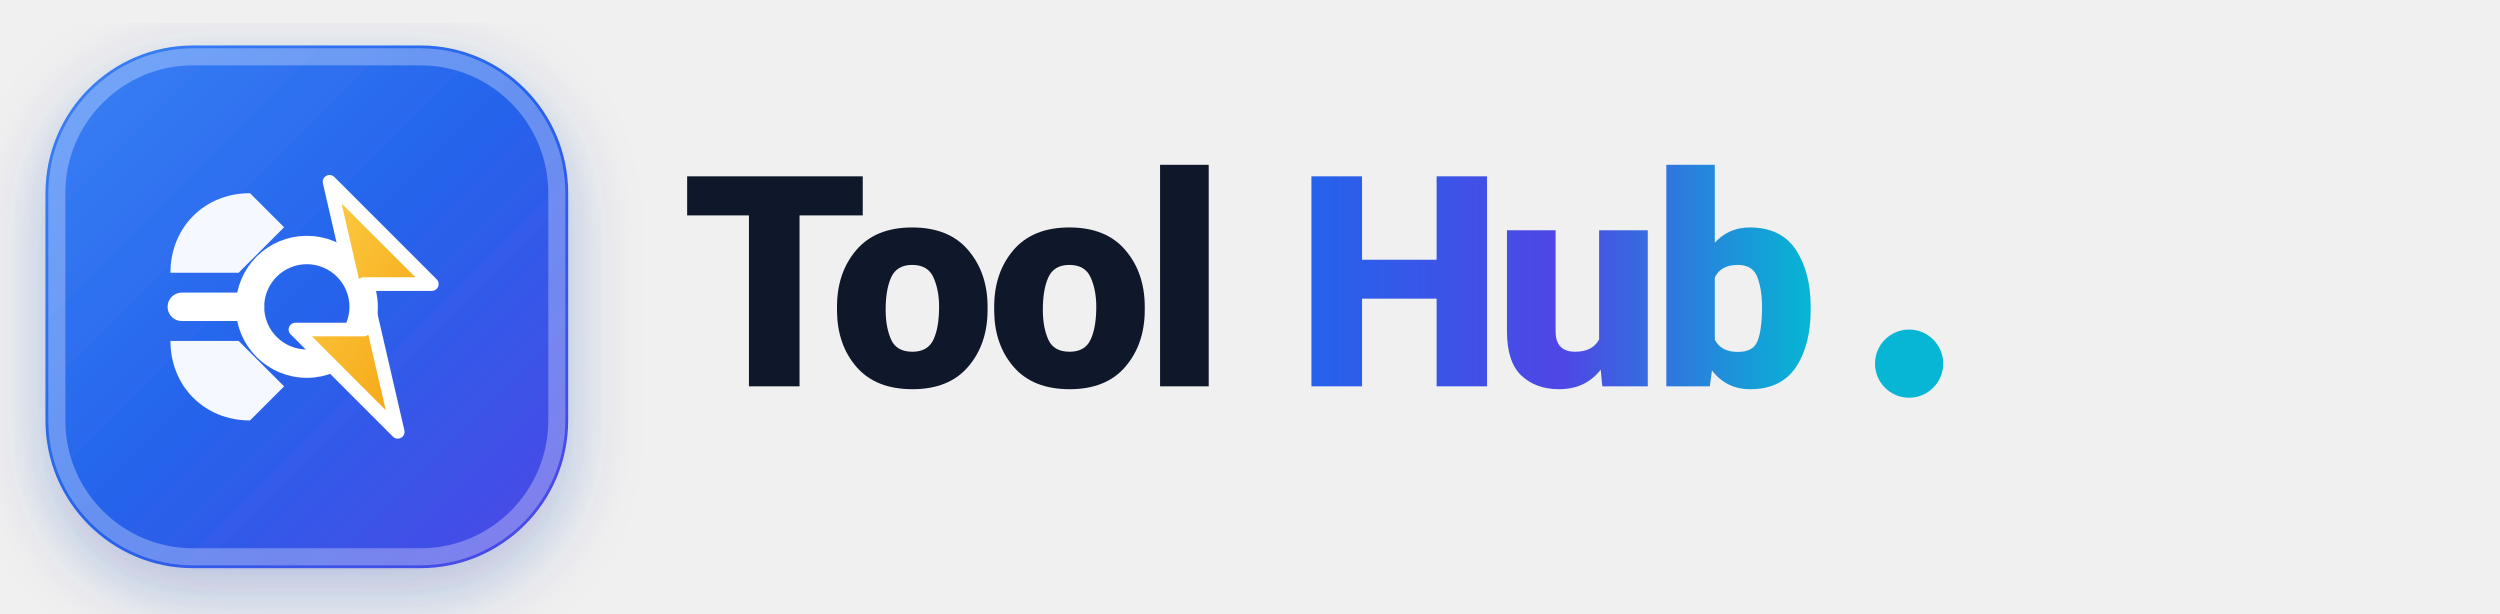
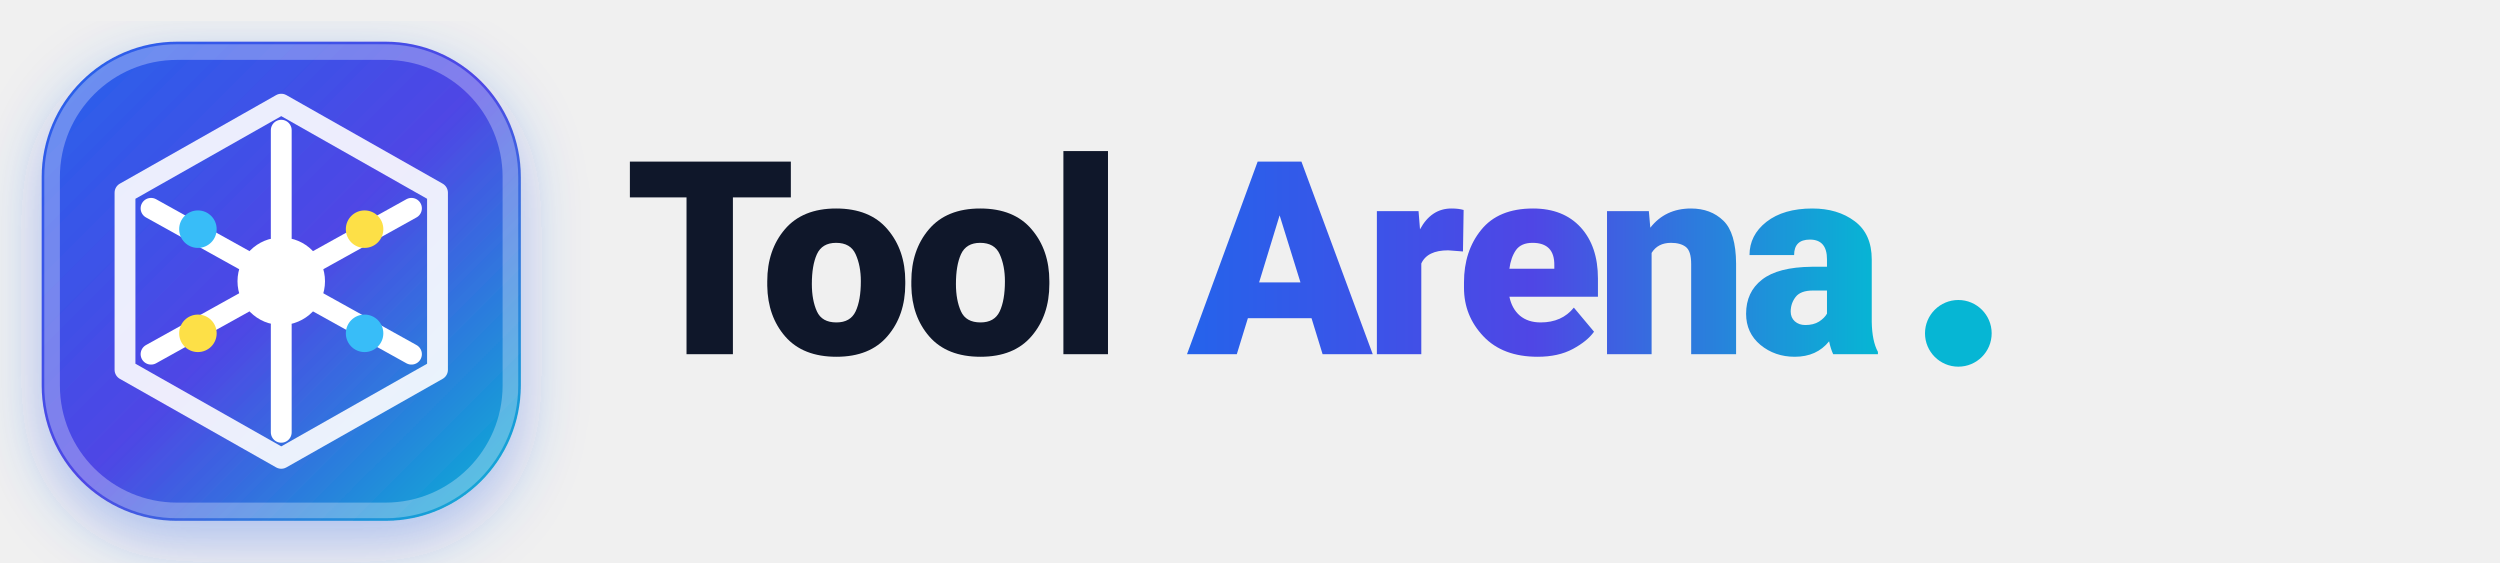
- <svg xmlns="http://www.w3.org/2000/svg" viewBox="0 0 220 54" fill="none" width="100%" height="100%">
+ <svg xmlns="http://www.w3.org/2000/svg" viewBox="0 0 240 54" fill="none" width="100%" height="100%">
  <defs>
-     <linearGradient id="logo-bg-grad" x1="0%" y1="0%" x2="100%" y2="100%">
-       <stop offset="0%" stop-color="#3B82F6" />
-       <stop offset="50%" stop-color="#2563EB" />
-       <stop offset="100%" stop-color="#4F46E5" />
-     </linearGradient>
-     <linearGradient id="logo-text-grad" x1="0%" y1="0%" x2="100%" y2="0%">
+     <linearGradient id="arena-bg-grad" x1="0%" y1="0%" x2="100%" y2="100%">
      <stop offset="0%" stop-color="#2563EB" />
      <stop offset="50%" stop-color="#4F46E5" />
      <stop offset="100%" stop-color="#06B6D4" />
    </linearGradient>
-     <linearGradient id="logo-spark-grad" x1="0%" y1="0%" x2="100%" y2="100%">
-       <stop offset="0%" stop-color="#FCD34D" />
-       <stop offset="100%" stop-color="#F59E0B" />
+     <linearGradient id="arena-text-grad" x1="0%" y1="0%" x2="100%" y2="0%">
+       <stop offset="0%" stop-color="#2563EB" />
+       <stop offset="50%" stop-color="#4F46E5" />
+       <stop offset="100%" stop-color="#06B6D4" />
    </linearGradient>
-     <filter id="logo-glow" x="-20%" y="-20%" width="140%" height="140%">
-       <feDropShadow dx="0" dy="2" stdDeviation="3" flood-color="#1E40AF" flood-opacity="0.3" />
+     <filter id="arena-glow" x="-20%" y="-20%" width="140%" height="140%">
+       <feDropShadow dx="0" dy="2" stdDeviation="3" flood-color="#2563EB" flood-opacity="0.35" />
    </filter>
  </defs>
  <g transform="translate(4, 4)">
-     <rect x="0" y="0" width="46" height="46" rx="13" fill="url(#logo-bg-grad)" filter="url(#logo-glow)" />
+     <rect x="0" y="0" width="46" height="46" rx="13" fill="url(#arena-bg-grad)" filter="url(#arena-glow)" />
    <rect x="1" y="1" width="44" height="44" rx="12" fill="none" stroke="rgba(255, 255, 255, 0.3)" stroke-width="1.5" />
-     <circle cx="23" cy="23" r="5" fill="none" stroke="#FFFFFF" stroke-width="2.5" />
-     <path d="M11 20C11 16 14 13 18 13L21 16L17 20L13 20C11.895 20 11 20 11 20Z" fill="#FFFFFF" fill-opacity="0.95" />
-     <path d="M12 23H18" stroke="#FFFFFF" stroke-width="2.5" stroke-linecap="round" />
-     <path d="M11 26C11 30 14 33 18 33L21 30L17 26L13 26C11.895 26 11 26 11 26Z" fill="#FFFFFF" fill-opacity="0.95" />
-     <path d="M25 12L34 21H28L31 34L22 25H28L25 12Z" fill="url(#logo-spark-grad)" stroke="#FFFFFF" stroke-width="1.2" stroke-linejoin="round" />
+     <path d="M23 6L38 14.5V31.5L23 40L8 31.5V14.5L23 6Z" stroke="#FFFFFF" stroke-width="2" stroke-linejoin="round" stroke-opacity="0.9" />
+     <circle cx="23" cy="23" r="4.2" fill="#FFFFFF" />
+     <path d="M23 8.5V18.8" stroke="#FFFFFF" stroke-width="2" stroke-linecap="round" />
+     <path d="M23 27.2V37.5" stroke="#FFFFFF" stroke-width="2" stroke-linecap="round" />
+     <path d="M10.5 16L19.5 21" stroke="#FFFFFF" stroke-width="2" stroke-linecap="round" />
+     <path d="M26.5 25L35.5 30" stroke="#FFFFFF" stroke-width="2" stroke-linecap="round" />
+     <path d="M10.5 30L19.5 25" stroke="#FFFFFF" stroke-width="2" stroke-linecap="round" />
+     <path d="M26.5 21L35.5 16" stroke="#FFFFFF" stroke-width="2" stroke-linecap="round" />
+     <circle cx="15" cy="18" r="1.8" fill="#38BDF8" />
+     <circle cx="31" cy="28" r="1.8" fill="#38BDF8" />
+     <circle cx="15" cy="28" r="1.8" fill="#FDE047" />
+     <circle cx="31" cy="18" r="1.8" fill="#FDE047" />
  </g>
  <text x="60" y="34" font-family="system-ui, -apple-system, BlinkMacSystemFont, 'Segoe UI', Roboto, sans-serif" font-size="26" font-weight="800" fill="#0F172A" letter-spacing="-0.03em">Tool</text>
-   <text x="114" y="34" font-family="system-ui, -apple-system, BlinkMacSystemFont, 'Segoe UI', Roboto, sans-serif" font-size="26" font-weight="800" fill="url(#logo-text-grad)" letter-spacing="-0.03em">Hub</text>
-   <circle cx="168" cy="32" r="3" fill="#06B6D4" />
+   <text x="114" y="34" font-family="system-ui, -apple-system, BlinkMacSystemFont, 'Segoe UI', Roboto, sans-serif" font-size="26" font-weight="800" fill="url(#arena-text-grad)" letter-spacing="-0.03em">Arena</text>
+   <circle cx="188" cy="32" r="3.2" fill="#06B6D4" />
</svg>
